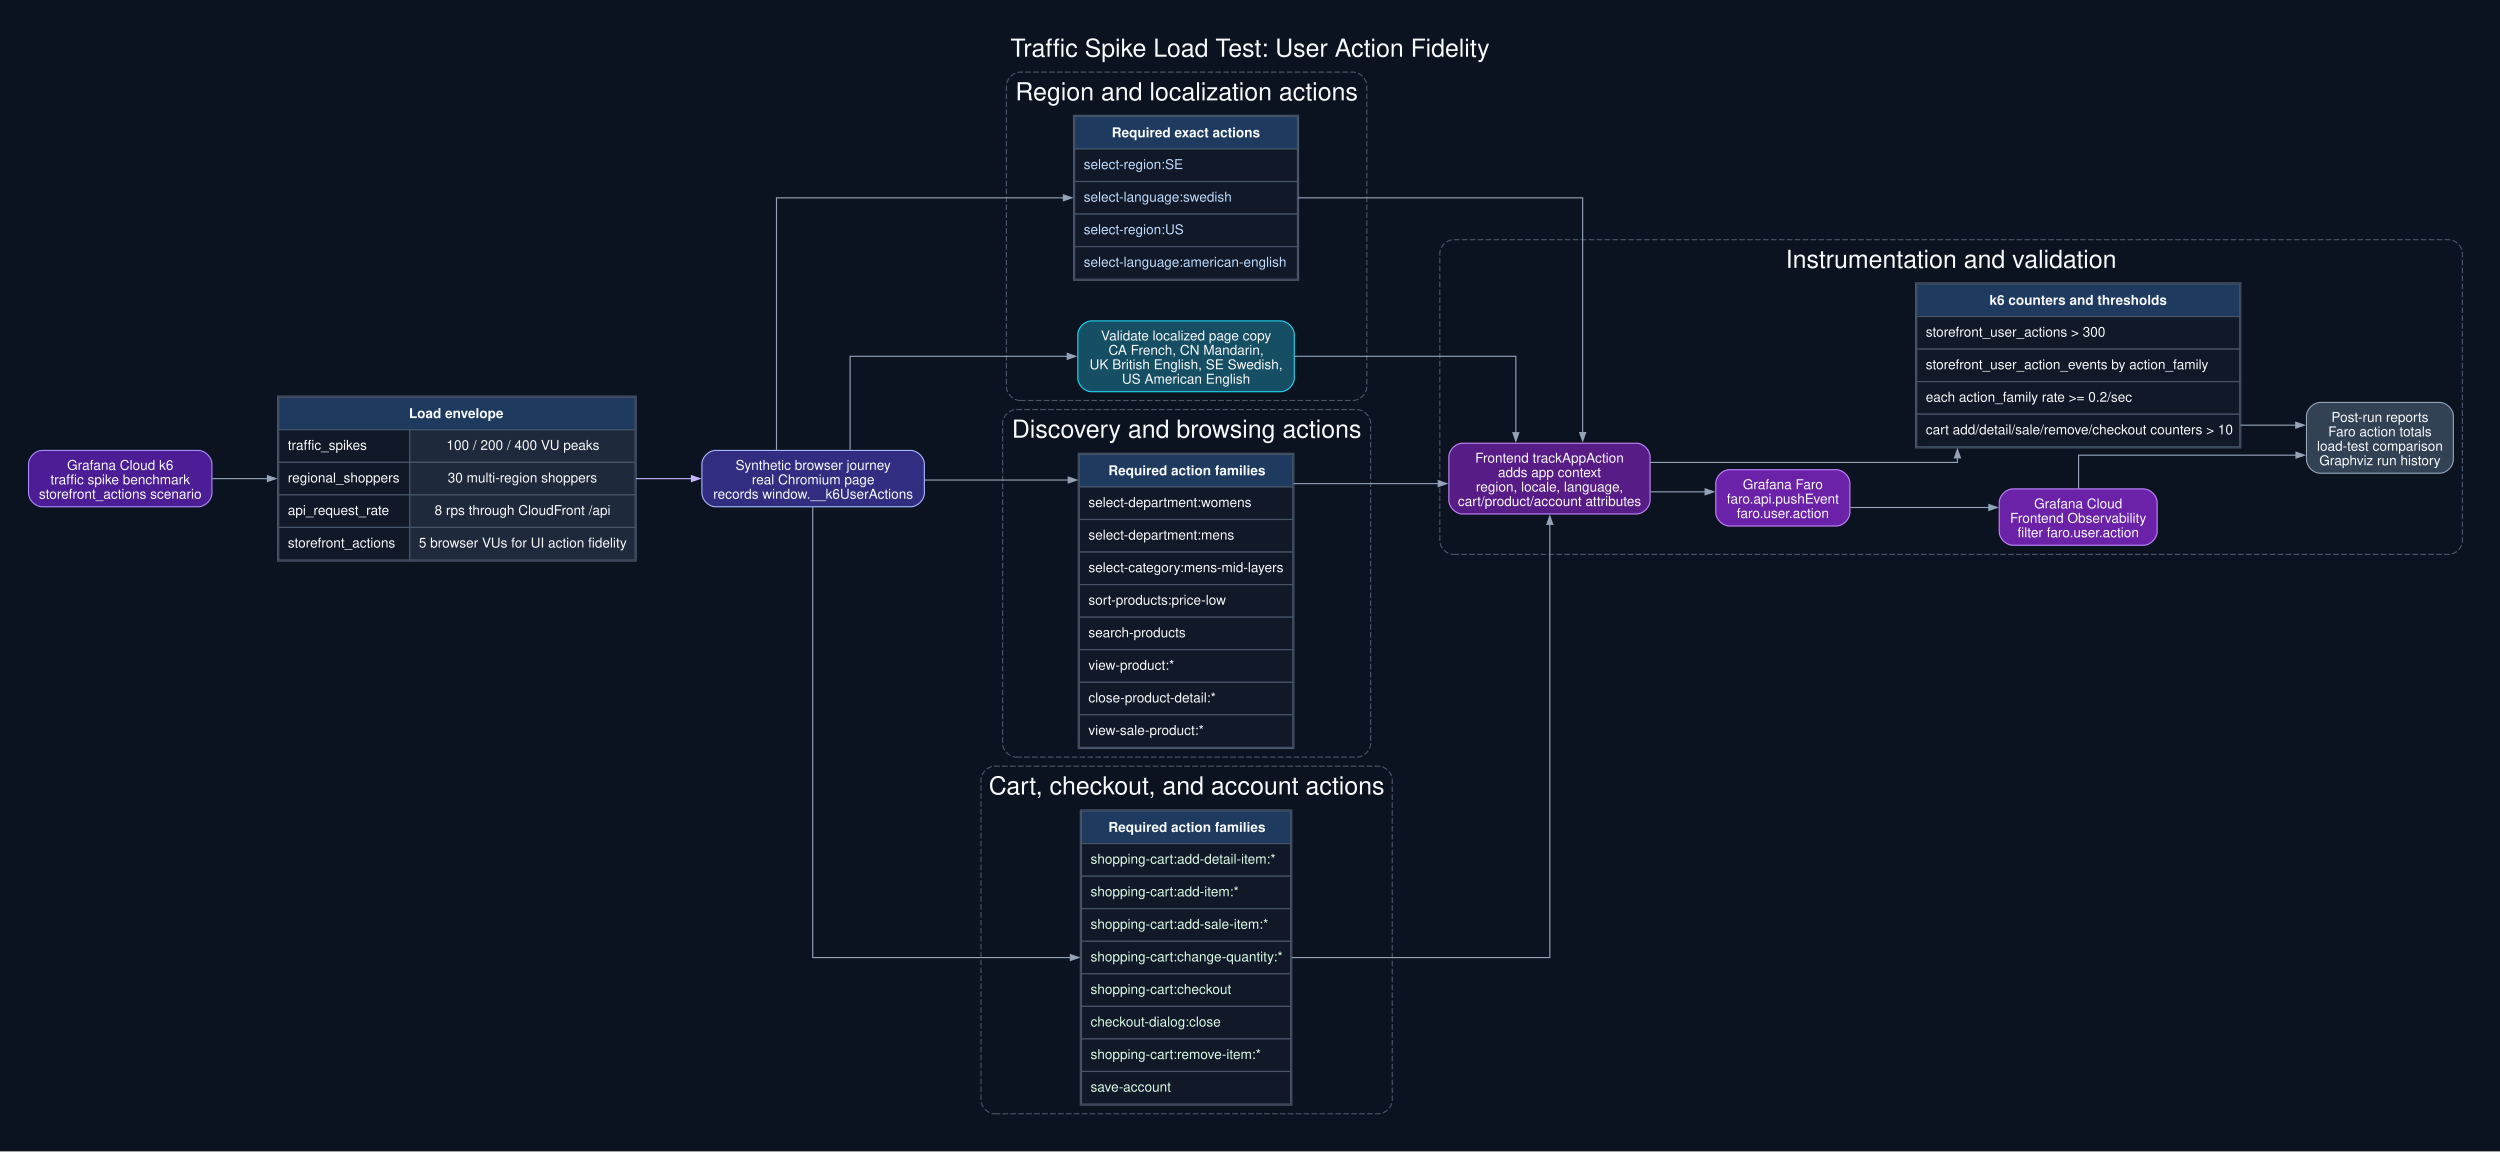
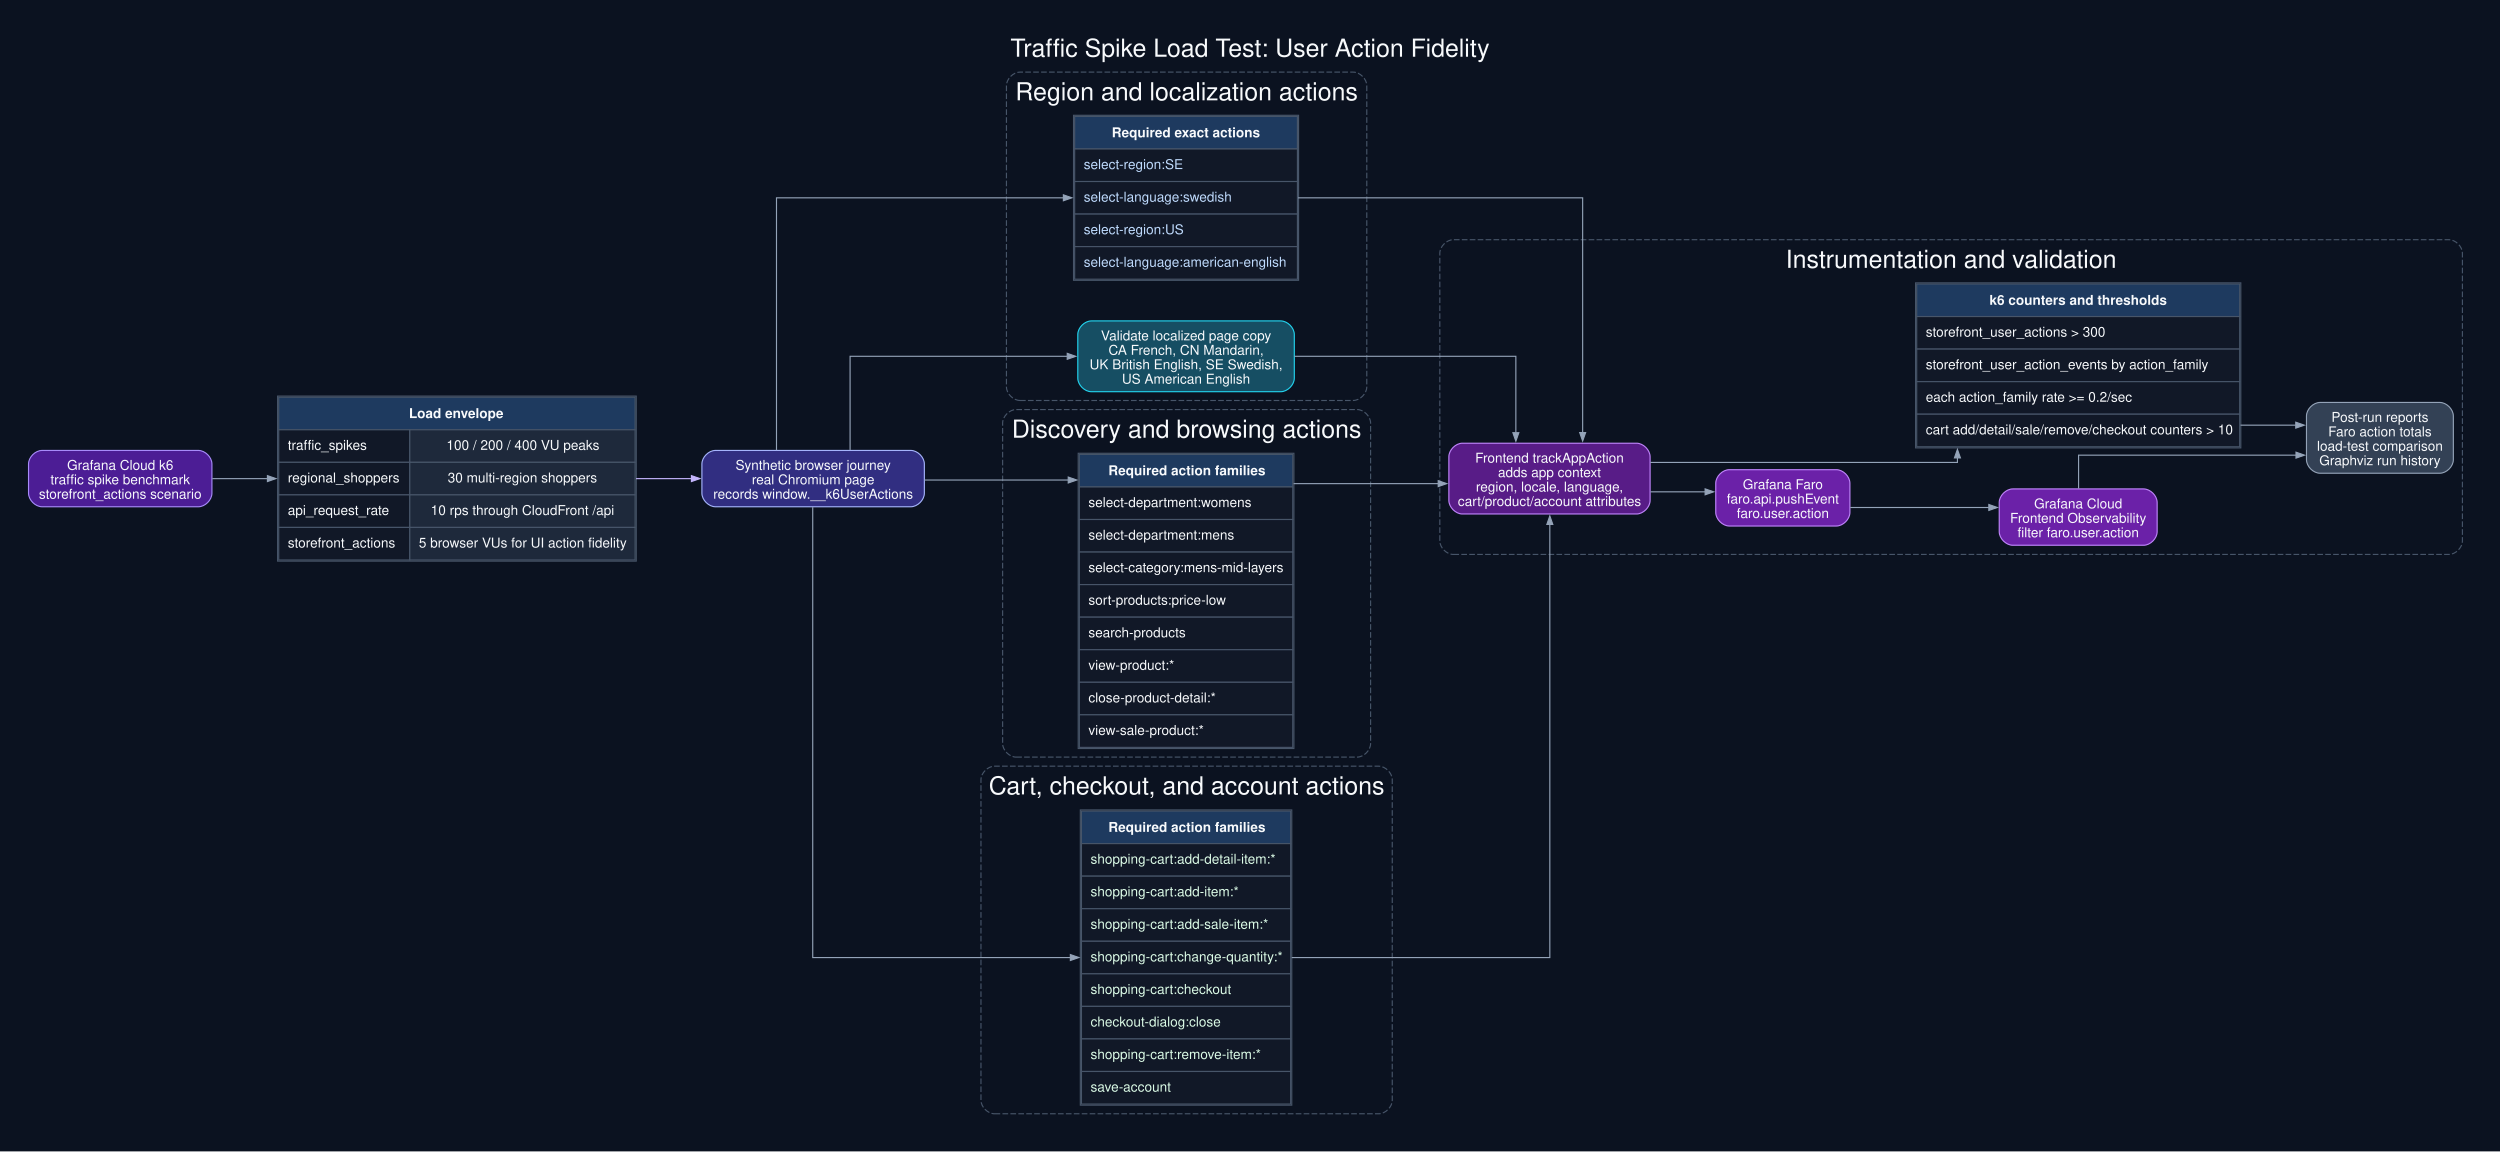
<svg xmlns="http://www.w3.org/2000/svg" width="2208pt" height="1017pt" viewBox="0.00 0.00 2208.00 1017.00">
  <g id="graph0" class="graph" transform="scale(1 1) rotate(0) translate(25.2 991.7)">
    <polygon fill="#0b1220" stroke="none" points="-25.2,25.2 -25.2,-991.7 2182.8,-991.7 2182.8,25.2 -25.2,25.2" />
    <text xml:space="preserve" text-anchor="middle" x="1078.8" y="-941.6" font-family="Helvetica,sans-Serif" font-size="22.00" fill="#f8fafc">Traffic Spike Load Test: User Action Fidelity</text>
    <g id="clust1" class="cluster">
      <path fill="#0b1220" stroke="#475569" stroke-dasharray="5,2" d="M875.69,-638C875.69,-638 1169.94,-638 1169.94,-638 1175.94,-638 1181.94,-644 1181.94,-650 1181.94,-650 1181.94,-916 1181.94,-916 1181.94,-922 1175.94,-928 1169.94,-928 1169.94,-928 875.69,-928 875.69,-928 869.69,-928 863.69,-922 863.69,-916 863.69,-916 863.69,-650 863.69,-650 863.69,-644 869.69,-638 875.69,-638" />
      <text xml:space="preserve" text-anchor="middle" x="1022.82" y="-903.1" font-family="Helvetica,sans-Serif" font-size="22.00" fill="#f8fafc">Region and localization actions</text>
    </g>
    <g id="clust2" class="cluster">
      <path fill="#0b1220" stroke="#475569" stroke-dasharray="5,2" d="M872.32,-323C872.32,-323 1173.32,-323 1173.32,-323 1179.32,-323 1185.32,-329 1185.32,-335 1185.32,-335 1185.32,-618 1185.32,-618 1185.32,-624 1179.32,-630 1173.32,-630 1173.32,-630 872.32,-630 872.32,-630 866.32,-630 860.32,-624 860.32,-618 860.32,-618 860.32,-335 860.32,-335 860.32,-329 866.32,-323 872.32,-323" />
      <text xml:space="preserve" text-anchor="middle" x="1022.82" y="-605.1" font-family="Helvetica,sans-Serif" font-size="22.00" fill="#f8fafc">Discovery and browsing actions</text>
    </g>
    <g id="clust3" class="cluster">
      <path fill="#0b1220" stroke="#475569" stroke-dasharray="5,2" d="M853.19,-8C853.19,-8 1192.44,-8 1192.44,-8 1198.44,-8 1204.44,-14 1204.44,-20 1204.44,-20 1204.44,-303 1204.44,-303 1204.44,-309 1198.44,-315 1192.44,-315 1192.44,-315 853.19,-315 853.19,-315 847.19,-315 841.19,-309 841.19,-303 841.19,-303 841.19,-20 841.19,-20 841.19,-14 847.19,-8 853.19,-8" />
      <text xml:space="preserve" text-anchor="middle" x="1022.82" y="-290.1" font-family="Helvetica,sans-Serif" font-size="22.00" fill="#f8fafc">Cart, checkout, and account actions</text>
    </g>
    <g id="clust4" class="cluster">
      <path fill="#0b1220" stroke="#475569" stroke-dasharray="5,2" d="M1258.44,-502C1258.44,-502 2137.6,-502 2137.6,-502 2143.6,-502 2149.6,-508 2149.6,-514 2149.6,-514 2149.6,-768 2149.6,-768 2149.6,-774 2143.6,-780 2137.6,-780 2137.6,-780 1258.44,-780 1258.44,-780 1252.44,-780 1246.44,-774 1246.44,-768 1246.44,-768 1246.44,-514 1246.44,-514 1246.44,-508 1252.44,-502 1258.44,-502" />
      <text xml:space="preserve" text-anchor="middle" x="1698.02" y="-755.1" font-family="Helvetica,sans-Serif" font-size="22.00" fill="#f8fafc">Instrumentation and validation</text>
    </g>
    <g id="node1" class="node">
      <path fill="#4c1d95" stroke="#a78bfa" d="M149.97,-593.88C149.97,-593.88 12,-593.88 12,-593.88 6,-593.88 0,-587.88 0,-581.88 0,-581.88 0,-556.12 0,-556.12 0,-550.12 6,-544.12 12,-544.12 12,-544.12 149.97,-544.12 149.97,-544.12 155.97,-544.12 161.97,-550.12 161.97,-556.12 161.97,-556.12 161.97,-581.88 161.97,-581.88 161.97,-587.88 155.97,-593.88 149.97,-593.88" />
      <text xml:space="preserve" text-anchor="middle" x="80.99" y="-576.73" font-family="Helvetica,sans-Serif" font-size="12.00" fill="#f8fafc">Grafana Cloud k6</text>
      <text xml:space="preserve" text-anchor="middle" x="80.99" y="-563.98" font-family="Helvetica,sans-Serif" font-size="12.00" fill="#f8fafc">traffic spike benchmark</text>
      <text xml:space="preserve" text-anchor="middle" x="80.99" y="-551.23" font-family="Helvetica,sans-Serif" font-size="12.00" fill="#f8fafc">storefront_actions scenario</text>
    </g>
    <g id="node2" class="node">
      <path fill="#111827" stroke="none" d="M524.72,-641.88C524.72,-641.88 231.97,-641.88 231.97,-641.88 225.97,-641.88 219.97,-635.88 219.97,-629.88 219.97,-629.88 219.97,-508.12 219.97,-508.12 219.97,-502.12 225.97,-496.12 231.97,-496.12 231.97,-496.12 524.72,-496.12 524.72,-496.12 530.72,-496.12 536.72,-502.12 536.72,-508.12 536.72,-508.12 536.72,-629.88 536.72,-629.88 536.72,-635.88 530.72,-641.88 524.72,-641.88" />
      <polygon fill="#1e3a5f" stroke="none" points="220.97,-612.12 220.97,-640.88 535.72,-640.88 535.72,-612.12 220.97,-612.12" />
      <polygon fill="none" stroke="#475569" points="220.97,-612.12 220.97,-640.88 535.72,-640.88 535.72,-612.12 220.97,-612.12" />
      <text xml:space="preserve" text-anchor="start" x="335.97" y="-622.48" font-family="Helvetica,sans-Serif" font-weight="bold" font-size="12.00" fill="#f8fafc">Load envelope</text>
      <polygon fill="#111827" stroke="none" points="220.97,-583.38 220.97,-612.12 336.72,-612.12 336.72,-583.38 220.97,-583.38" />
      <polygon fill="none" stroke="#475569" points="220.97,-583.38 220.97,-612.12 336.72,-612.12 336.72,-583.38 220.97,-583.38" />
      <text xml:space="preserve" text-anchor="start" x="228.97" y="-594.38" font-family="Helvetica,sans-Serif" font-size="12.00" fill="#f8fafc">traffic_spikes</text>
      <polygon fill="#1e293b" stroke="none" points="336.72,-583.38 336.72,-612.12 535.72,-612.12 535.72,-583.38 336.72,-583.38" />
      <polygon fill="none" stroke="#475569" points="336.72,-583.38 336.72,-612.12 535.72,-612.12 535.72,-583.38 336.72,-583.38" />
      <text xml:space="preserve" text-anchor="start" x="369.1" y="-594.38" font-family="Helvetica,sans-Serif" font-size="12.00" fill="#f8fafc">100 / 200 / 400 VU peaks</text>
      <polygon fill="#111827" stroke="none" points="220.97,-554.62 220.97,-583.38 336.72,-583.38 336.72,-554.62 220.97,-554.62" />
      <polygon fill="none" stroke="#475569" points="220.97,-554.62 220.97,-583.38 336.72,-583.38 336.72,-554.62 220.97,-554.62" />
      <text xml:space="preserve" text-anchor="start" x="228.97" y="-565.62" font-family="Helvetica,sans-Serif" font-size="12.00" fill="#f8fafc">regional_shoppers</text>
      <polygon fill="#1e293b" stroke="none" points="336.72,-554.62 336.72,-583.38 535.72,-583.38 535.72,-554.62 336.72,-554.62" />
      <polygon fill="none" stroke="#475569" points="336.72,-554.62 336.72,-583.38 535.72,-583.38 535.72,-554.62 336.72,-554.62" />
      <text xml:space="preserve" text-anchor="start" x="370.22" y="-565.62" font-family="Helvetica,sans-Serif" font-size="12.00" fill="#f8fafc">30 multi-region shoppers</text>
      <polygon fill="#111827" stroke="none" points="220.97,-525.88 220.97,-554.62 336.72,-554.62 336.72,-525.88 220.97,-525.88" />
      <polygon fill="none" stroke="#475569" points="220.97,-525.88 220.97,-554.62 336.72,-554.62 336.72,-525.88 220.97,-525.88" />
      <text xml:space="preserve" text-anchor="start" x="228.97" y="-536.88" font-family="Helvetica,sans-Serif" font-size="12.00" fill="#f8fafc">api_request_rate</text>
      <polygon fill="#1e293b" stroke="none" points="336.72,-525.88 336.72,-554.62 535.72,-554.62 535.72,-525.88 336.72,-525.88" />
      <polygon fill="none" stroke="#475569" points="336.72,-525.88 336.72,-554.62 535.72,-554.62 535.72,-525.88 336.72,-525.88" />
-       <text xml:space="preserve" text-anchor="start" x="358.6" y="-536.88" font-family="Helvetica,sans-Serif" font-size="12.00" fill="#f8fafc">8 rps through CloudFront /api</text>
+       <text xml:space="preserve" text-anchor="start" x="355.22" y="-536.88" font-family="Helvetica,sans-Serif" font-size="12.00" fill="#f8fafc">10 rps through CloudFront /api</text>
      <polygon fill="#111827" stroke="none" points="220.97,-497.12 220.97,-525.88 336.72,-525.88 336.72,-497.12 220.97,-497.12" />
      <polygon fill="none" stroke="#475569" points="220.97,-497.12 220.97,-525.88 336.72,-525.88 336.72,-497.12 220.97,-497.12" />
      <text xml:space="preserve" text-anchor="start" x="228.97" y="-508.12" font-family="Helvetica,sans-Serif" font-size="12.00" fill="#f8fafc">storefront_actions</text>
      <polygon fill="#1e293b" stroke="none" points="336.72,-497.12 336.72,-525.88 535.72,-525.88 535.72,-497.12 336.72,-497.12" />
      <polygon fill="none" stroke="#475569" points="336.72,-497.12 336.72,-525.88 535.72,-525.88 535.72,-497.12 336.72,-497.12" />
      <text xml:space="preserve" text-anchor="start" x="344.72" y="-508.12" font-family="Helvetica,sans-Serif" font-size="12.00" fill="#f8fafc">5 browser VUs for UI action fidelity</text>
      <polygon fill="none" stroke="#475569" points="219.97,-496.12 219.97,-641.88 536.72,-641.88 536.72,-496.12 219.97,-496.12" />
    </g>
    <g id="edge1" class="edge">
      <path fill="none" stroke="#94a3b8" d="M162.24,-569C162.24,-569 210.99,-569 210.99,-569" />
      <polygon fill="#94a3b8" stroke="#94a3b8" points="210.99,-571.63 218.49,-569 210.99,-566.38 210.99,-571.63" />
    </g>
    <g id="node3" class="node">
      <path fill="#312e81" stroke="#a5b4fc" d="M779.19,-593.88C779.19,-593.88 606.72,-593.88 606.72,-593.88 600.72,-593.88 594.72,-587.88 594.72,-581.88 594.72,-581.88 594.72,-556.12 594.72,-556.12 594.72,-550.12 600.72,-544.12 606.72,-544.12 606.72,-544.12 779.19,-544.12 779.19,-544.12 785.19,-544.12 791.19,-550.12 791.19,-556.12 791.19,-556.12 791.19,-581.88 791.19,-581.88 791.19,-587.88 785.19,-593.88 779.19,-593.88" />
      <text xml:space="preserve" text-anchor="middle" x="692.96" y="-576.73" font-family="Helvetica,sans-Serif" font-size="12.00" fill="#f8fafc">Synthetic browser journey</text>
      <text xml:space="preserve" text-anchor="middle" x="692.96" y="-563.98" font-family="Helvetica,sans-Serif" font-size="12.00" fill="#f8fafc">real Chromium page</text>
      <text xml:space="preserve" text-anchor="middle" x="692.96" y="-551.23" font-family="Helvetica,sans-Serif" font-size="12.00" fill="#f8fafc">records window.__k6UserActions</text>
    </g>
    <g id="edge2" class="edge">
      <path fill="none" stroke="#c4b5fd" d="M536.57,-569C536.57,-569 585.47,-569 585.47,-569" />
      <polygon fill="#c4b5fd" stroke="#c4b5fd" points="585.47,-571.63 592.97,-569 585.47,-566.38 585.47,-571.63" />
    </g>
    <g id="node4" class="node">
      <path fill="#164e63" stroke="#22d3ee" d="M1105.93,-708.26C1105.93,-708.26 938.71,-708.26 938.71,-708.26 932.71,-708.26 926.71,-702.26 926.71,-696.26 926.71,-696.26 926.71,-657.74 926.71,-657.74 926.71,-651.74 932.71,-645.74 938.71,-645.74 938.71,-645.74 1105.93,-645.74 1105.93,-645.74 1111.93,-645.74 1117.93,-651.74 1117.93,-657.74 1117.93,-657.74 1117.93,-696.26 1117.93,-696.26 1117.93,-702.26 1111.93,-708.26 1105.93,-708.26" />
      <text xml:space="preserve" text-anchor="middle" x="1022.32" y="-691.1" font-family="Helvetica,sans-Serif" font-size="12.00" fill="#f8fafc">Validate localized page copy</text>
      <text xml:space="preserve" text-anchor="middle" x="1022.32" y="-678.35" font-family="Helvetica,sans-Serif" font-size="12.00" fill="#f8fafc">CA French, CN Mandarin,</text>
      <text xml:space="preserve" text-anchor="middle" x="1022.32" y="-665.6" font-family="Helvetica,sans-Serif" font-size="12.00" fill="#f8fafc">UK British English, SE Swedish,</text>
      <text xml:space="preserve" text-anchor="middle" x="1022.32" y="-652.85" font-family="Helvetica,sans-Serif" font-size="12.00" fill="#f8fafc">US American English</text>
    </g>
    <g id="edge3" class="edge">
      <path fill="none" stroke="#94a3b8" d="M725.6,-594.32C725.6,-626.24 725.6,-677 725.6,-677 725.6,-677 917.38,-677 917.38,-677" />
      <polygon fill="#94a3b8" stroke="#94a3b8" points="917.38,-679.63 924.88,-677 917.38,-674.38 917.38,-679.63" />
    </g>
    <g id="node5" class="node">
      <path fill="#111827" stroke="none" d="M1109.69,-889.88C1109.69,-889.88 934.94,-889.88 934.94,-889.88 928.94,-889.88 922.94,-883.88 922.94,-877.88 922.94,-877.88 922.94,-756.12 922.94,-756.12 922.94,-750.12 928.94,-744.12 934.94,-744.12 934.94,-744.12 1109.69,-744.12 1109.69,-744.12 1115.69,-744.12 1121.69,-750.12 1121.69,-756.12 1121.69,-756.12 1121.69,-877.88 1121.69,-877.88 1121.69,-883.88 1115.69,-889.88 1109.69,-889.88" />
      <polygon fill="#1e3a5f" stroke="none" points="923.94,-860.12 923.94,-888.88 1120.69,-888.88 1120.69,-860.12 923.94,-860.12" />
      <polygon fill="none" stroke="#475569" points="923.94,-860.12 923.94,-888.88 1120.69,-888.88 1120.69,-860.12 923.94,-860.12" />
      <text xml:space="preserve" text-anchor="start" x="956.69" y="-870.48" font-family="Helvetica,sans-Serif" font-weight="bold" font-size="12.00" fill="#f8fafc">Required exact actions</text>
      <polygon fill="#111827" stroke="none" points="923.94,-831.38 923.94,-860.12 1120.69,-860.12 1120.69,-831.38 923.94,-831.38" />
      <polygon fill="none" stroke="#475569" points="923.94,-831.38 923.94,-860.12 1120.69,-860.12 1120.69,-831.38 923.94,-831.38" />
      <text xml:space="preserve" text-anchor="start" x="931.94" y="-842.38" font-family="Helvetica,sans-Serif" font-size="12.00" fill="#bfdbfe">select-region:SE</text>
      <polygon fill="#111827" stroke="none" points="923.94,-802.62 923.94,-831.38 1120.69,-831.38 1120.69,-802.62 923.94,-802.62" />
      <polygon fill="none" stroke="#475569" points="923.94,-802.62 923.94,-831.38 1120.69,-831.38 1120.69,-802.62 923.94,-802.62" />
      <text xml:space="preserve" text-anchor="start" x="931.94" y="-813.62" font-family="Helvetica,sans-Serif" font-size="12.00" fill="#bfdbfe">select-language:swedish</text>
      <polygon fill="#111827" stroke="none" points="923.94,-773.88 923.94,-802.62 1120.69,-802.62 1120.69,-773.88 923.94,-773.88" />
      <polygon fill="none" stroke="#475569" points="923.94,-773.88 923.94,-802.62 1120.69,-802.62 1120.69,-773.88 923.94,-773.88" />
      <text xml:space="preserve" text-anchor="start" x="931.94" y="-784.88" font-family="Helvetica,sans-Serif" font-size="12.00" fill="#bfdbfe">select-region:US</text>
      <polygon fill="#111827" stroke="none" points="923.94,-745.12 923.94,-773.88 1120.69,-773.88 1120.69,-745.12 923.94,-745.12" />
      <polygon fill="none" stroke="#475569" points="923.94,-745.12 923.94,-773.88 1120.69,-773.88 1120.69,-745.12 923.94,-745.12" />
      <text xml:space="preserve" text-anchor="start" x="931.94" y="-756.12" font-family="Helvetica,sans-Serif" font-size="12.00" fill="#bfdbfe">select-language:american-english</text>
      <polygon fill="none" stroke="#475569" points="922.94,-744.12 922.94,-889.88 1121.69,-889.88 1121.69,-744.12 922.94,-744.12" />
    </g>
    <g id="edge4" class="edge">
      <path fill="none" stroke="#94a3b8" d="M660.6,-594.14C660.6,-657.19 660.6,-817 660.6,-817 660.6,-817 913.98,-817 913.98,-817" />
      <polygon fill="#94a3b8" stroke="#94a3b8" points="913.98,-819.63 921.48,-817 913.98,-814.38 913.98,-819.63" />
    </g>
    <g id="node6" class="node">
      <path fill="#111827" stroke="none" d="M1105.57,-591.38C1105.57,-591.38 939.07,-591.38 939.07,-591.38 933.07,-591.38 927.07,-585.38 927.07,-579.38 927.07,-579.38 927.07,-342.62 927.07,-342.62 927.07,-336.62 933.07,-330.62 939.07,-330.62 939.07,-330.62 1105.57,-330.62 1105.57,-330.62 1111.57,-330.62 1117.57,-336.62 1117.57,-342.62 1117.57,-342.62 1117.57,-579.38 1117.57,-579.38 1117.57,-585.38 1111.57,-591.38 1105.57,-591.38" />
      <polygon fill="#1e3a5f" stroke="none" points="928.07,-561.62 928.07,-590.38 1116.57,-590.38 1116.57,-561.62 928.07,-561.62" />
      <polygon fill="none" stroke="#475569" points="928.07,-561.62 928.07,-590.38 1116.57,-590.38 1116.57,-561.62 928.07,-561.62" />
      <text xml:space="preserve" text-anchor="start" x="953.69" y="-571.98" font-family="Helvetica,sans-Serif" font-weight="bold" font-size="12.00" fill="#f8fafc">Required action families</text>
      <polygon fill="#111827" stroke="none" points="928.07,-532.88 928.07,-561.62 1116.57,-561.62 1116.57,-532.88 928.07,-532.88" />
      <polygon fill="none" stroke="#475569" points="928.07,-532.88 928.07,-561.62 1116.57,-561.62 1116.57,-532.88 928.07,-532.88" />
      <text xml:space="preserve" text-anchor="start" x="936.07" y="-543.88" font-family="Helvetica,sans-Serif" font-size="12.00" fill="#f8fafc">select-department:womens</text>
      <polygon fill="#111827" stroke="none" points="928.07,-504.12 928.07,-532.88 1116.57,-532.88 1116.57,-504.12 928.07,-504.12" />
      <polygon fill="none" stroke="#475569" points="928.07,-504.12 928.07,-532.88 1116.57,-532.88 1116.57,-504.12 928.07,-504.12" />
      <text xml:space="preserve" text-anchor="start" x="936.07" y="-515.12" font-family="Helvetica,sans-Serif" font-size="12.00" fill="#f8fafc">select-department:mens</text>
      <polygon fill="#111827" stroke="none" points="928.07,-475.38 928.07,-504.12 1116.57,-504.12 1116.57,-475.38 928.07,-475.38" />
      <polygon fill="none" stroke="#475569" points="928.07,-475.38 928.07,-504.12 1116.57,-504.12 1116.57,-475.38 928.07,-475.38" />
      <text xml:space="preserve" text-anchor="start" x="936.07" y="-486.38" font-family="Helvetica,sans-Serif" font-size="12.00" fill="#f8fafc">select-category:mens-mid-layers</text>
      <polygon fill="#111827" stroke="none" points="928.07,-446.62 928.07,-475.38 1116.57,-475.38 1116.57,-446.62 928.07,-446.62" />
      <polygon fill="none" stroke="#475569" points="928.07,-446.62 928.07,-475.38 1116.57,-475.38 1116.57,-446.62 928.07,-446.62" />
      <text xml:space="preserve" text-anchor="start" x="936.07" y="-457.62" font-family="Helvetica,sans-Serif" font-size="12.00" fill="#f8fafc">sort-products:price-low</text>
      <polygon fill="#111827" stroke="none" points="928.07,-417.88 928.07,-446.62 1116.57,-446.62 1116.57,-417.88 928.07,-417.88" />
      <polygon fill="none" stroke="#475569" points="928.07,-417.88 928.07,-446.62 1116.57,-446.62 1116.57,-417.88 928.07,-417.88" />
      <text xml:space="preserve" text-anchor="start" x="936.07" y="-428.88" font-family="Helvetica,sans-Serif" font-size="12.00" fill="#f8fafc">search-products</text>
      <polygon fill="#111827" stroke="none" points="928.07,-389.12 928.07,-417.88 1116.57,-417.88 1116.57,-389.12 928.07,-389.12" />
      <polygon fill="none" stroke="#475569" points="928.07,-389.12 928.07,-417.88 1116.57,-417.88 1116.57,-389.12 928.07,-389.12" />
      <text xml:space="preserve" text-anchor="start" x="936.07" y="-400.12" font-family="Helvetica,sans-Serif" font-size="12.00" fill="#f8fafc">view-product:*</text>
      <polygon fill="#111827" stroke="none" points="928.07,-360.38 928.07,-389.12 1116.57,-389.12 1116.57,-360.38 928.07,-360.38" />
      <polygon fill="none" stroke="#475569" points="928.07,-360.38 928.07,-389.12 1116.57,-389.12 1116.57,-360.38 928.07,-360.38" />
      <text xml:space="preserve" text-anchor="start" x="936.07" y="-371.38" font-family="Helvetica,sans-Serif" font-size="12.00" fill="#f8fafc">close-product-detail:*</text>
      <polygon fill="#111827" stroke="none" points="928.07,-331.62 928.07,-360.38 1116.57,-360.38 1116.57,-331.62 928.07,-331.62" />
      <polygon fill="none" stroke="#475569" points="928.07,-331.62 928.07,-360.38 1116.57,-360.38 1116.57,-331.62 928.07,-331.62" />
      <text xml:space="preserve" text-anchor="start" x="936.07" y="-342.62" font-family="Helvetica,sans-Serif" font-size="12.00" fill="#f8fafc">view-sale-product:*</text>
      <polygon fill="none" stroke="#475569" points="927.07,-330.62 927.07,-591.38 1117.57,-591.38 1117.57,-330.62 927.07,-330.62" />
    </g>
    <g id="edge5" class="edge">
      <path fill="none" stroke="#94a3b8" d="M791.33,-567.75C791.33,-567.75 918.26,-567.75 918.26,-567.75" />
      <polygon fill="#94a3b8" stroke="#94a3b8" points="918.26,-570.37 925.76,-567.75 918.26,-565.12 918.26,-570.37" />
    </g>
    <g id="node7" class="node">
      <path fill="#111827" stroke="none" d="M1103.69,-276.38C1103.69,-276.38 940.94,-276.38 940.94,-276.38 934.94,-276.38 928.94,-270.38 928.94,-264.38 928.94,-264.38 928.94,-27.63 928.94,-27.63 928.94,-21.63 934.94,-15.62 940.94,-15.62 940.94,-15.62 1103.69,-15.62 1103.69,-15.62 1109.69,-15.62 1115.69,-21.62 1115.69,-27.62 1115.69,-27.62 1115.69,-264.38 1115.69,-264.38 1115.69,-270.38 1109.69,-276.38 1103.69,-276.38" />
      <polygon fill="#1e3a5f" stroke="none" points="929.94,-246.62 929.94,-275.38 1114.69,-275.38 1114.69,-246.62 929.94,-246.62" />
      <polygon fill="none" stroke="#475569" points="929.94,-246.62 929.94,-275.38 1114.69,-275.38 1114.69,-246.62 929.94,-246.62" />
      <text xml:space="preserve" text-anchor="start" x="953.69" y="-256.98" font-family="Helvetica,sans-Serif" font-weight="bold" font-size="12.00" fill="#f8fafc">Required action families</text>
      <polygon fill="#111827" stroke="none" points="929.94,-217.88 929.94,-246.62 1114.69,-246.62 1114.69,-217.88 929.94,-217.88" />
      <polygon fill="none" stroke="#475569" points="929.94,-217.88 929.94,-246.62 1114.69,-246.62 1114.69,-217.88 929.94,-217.88" />
      <text xml:space="preserve" text-anchor="start" x="937.94" y="-228.88" font-family="Helvetica,sans-Serif" font-size="12.00" fill="#dcfce7">shopping-cart:add-detail-item:*</text>
      <polygon fill="#111827" stroke="none" points="929.94,-189.12 929.94,-217.88 1114.69,-217.88 1114.69,-189.12 929.94,-189.12" />
      <polygon fill="none" stroke="#475569" points="929.94,-189.12 929.94,-217.88 1114.69,-217.88 1114.69,-189.12 929.94,-189.12" />
      <text xml:space="preserve" text-anchor="start" x="937.94" y="-200.12" font-family="Helvetica,sans-Serif" font-size="12.00" fill="#dcfce7">shopping-cart:add-item:*</text>
      <polygon fill="#111827" stroke="none" points="929.94,-160.38 929.94,-189.12 1114.69,-189.12 1114.69,-160.38 929.94,-160.38" />
      <polygon fill="none" stroke="#475569" points="929.94,-160.38 929.94,-189.12 1114.69,-189.12 1114.69,-160.38 929.94,-160.38" />
      <text xml:space="preserve" text-anchor="start" x="937.94" y="-171.38" font-family="Helvetica,sans-Serif" font-size="12.00" fill="#dcfce7">shopping-cart:add-sale-item:*</text>
      <polygon fill="#111827" stroke="none" points="929.94,-131.62 929.94,-160.38 1114.69,-160.38 1114.69,-131.62 929.94,-131.62" />
      <polygon fill="none" stroke="#475569" points="929.94,-131.62 929.94,-160.38 1114.69,-160.38 1114.69,-131.62 929.94,-131.62" />
      <text xml:space="preserve" text-anchor="start" x="937.94" y="-142.62" font-family="Helvetica,sans-Serif" font-size="12.00" fill="#dcfce7">shopping-cart:change-quantity:*</text>
      <polygon fill="#111827" stroke="none" points="929.94,-102.88 929.94,-131.62 1114.69,-131.62 1114.69,-102.88 929.94,-102.88" />
      <polygon fill="none" stroke="#475569" points="929.94,-102.88 929.94,-131.62 1114.69,-131.62 1114.69,-102.88 929.94,-102.88" />
      <text xml:space="preserve" text-anchor="start" x="937.94" y="-113.88" font-family="Helvetica,sans-Serif" font-size="12.00" fill="#dcfce7">shopping-cart:checkout</text>
      <polygon fill="#111827" stroke="none" points="929.94,-74.12 929.94,-102.88 1114.69,-102.88 1114.69,-74.12 929.94,-74.12" />
      <polygon fill="none" stroke="#475569" points="929.94,-74.12 929.94,-102.88 1114.69,-102.88 1114.69,-74.12 929.94,-74.12" />
      <text xml:space="preserve" text-anchor="start" x="937.94" y="-85.12" font-family="Helvetica,sans-Serif" font-size="12.00" fill="#dcfce7">checkout-dialog:close</text>
      <polygon fill="#111827" stroke="none" points="929.94,-45.38 929.94,-74.12 1114.69,-74.12 1114.69,-45.38 929.94,-45.38" />
      <polygon fill="none" stroke="#475569" points="929.94,-45.38 929.94,-74.12 1114.69,-74.12 1114.69,-45.38 929.94,-45.38" />
      <text xml:space="preserve" text-anchor="start" x="937.94" y="-56.38" font-family="Helvetica,sans-Serif" font-size="12.00" fill="#dcfce7">shopping-cart:remove-item:*</text>
      <polygon fill="#111827" stroke="none" points="929.94,-16.62 929.94,-45.38 1114.69,-45.38 1114.69,-16.62 929.94,-16.62" />
      <polygon fill="none" stroke="#475569" points="929.94,-16.62 929.94,-45.38 1114.69,-45.38 1114.69,-16.62 929.94,-16.62" />
      <text xml:space="preserve" text-anchor="start" x="937.94" y="-27.62" font-family="Helvetica,sans-Serif" font-size="12.00" fill="#dcfce7">save-account</text>
      <polygon fill="none" stroke="#475569" points="928.94,-15.62 928.94,-276.38 1115.69,-276.38 1115.69,-15.62 928.94,-15.62" />
    </g>
    <g id="edge6" class="edge">
      <path fill="none" stroke="#94a3b8" d="M692.6,-543.81C692.6,-452.74 692.6,-146 692.6,-146 692.6,-146 920.14,-146 920.14,-146" />
      <polygon fill="#94a3b8" stroke="#94a3b8" points="920.14,-148.63 927.64,-146 920.14,-143.38 920.14,-148.63" />
    </g>
    <g id="node8" class="node">
      <path fill="#581c87" stroke="#c084fc" d="M1420.16,-600.26C1420.16,-600.26 1266.44,-600.26 1266.44,-600.26 1260.44,-600.26 1254.44,-594.26 1254.44,-588.26 1254.44,-588.26 1254.44,-549.74 1254.44,-549.74 1254.44,-543.74 1260.44,-537.74 1266.44,-537.74 1266.44,-537.74 1420.16,-537.74 1420.16,-537.74 1426.16,-537.74 1432.16,-543.74 1432.16,-549.74 1432.16,-549.74 1432.16,-588.26 1432.16,-588.26 1432.16,-594.26 1426.16,-600.26 1420.16,-600.26" />
      <text xml:space="preserve" text-anchor="middle" x="1343.3" y="-583.1" font-family="Helvetica,sans-Serif" font-size="12.00" fill="#f8fafc">Frontend trackAppAction</text>
      <text xml:space="preserve" text-anchor="middle" x="1343.3" y="-570.35" font-family="Helvetica,sans-Serif" font-size="12.00" fill="#f8fafc">adds app context</text>
      <text xml:space="preserve" text-anchor="middle" x="1343.3" y="-557.6" font-family="Helvetica,sans-Serif" font-size="12.00" fill="#f8fafc">region, locale, language,</text>
      <text xml:space="preserve" text-anchor="middle" x="1343.3" y="-544.85" font-family="Helvetica,sans-Serif" font-size="12.00" fill="#f8fafc">cart/product/account attributes</text>
    </g>
    <g id="edge10" class="edge">
      <path fill="none" stroke="#94a3b8" d="M1118.1,-677C1202.99,-677 1313.6,-677 1313.6,-677 1313.6,-677 1313.6,-609.54 1313.6,-609.54" />
      <polygon fill="#94a3b8" stroke="#94a3b8" points="1316.23,-609.54 1313.6,-602.04 1310.98,-609.54 1316.23,-609.54" />
    </g>
    <g id="edge7" class="edge">
      <path fill="none" stroke="#94a3b8" d="M1121.29,-817C1224.87,-817 1372.6,-817 1372.6,-817 1372.6,-817 1372.6,-609.67 1372.6,-609.67" />
      <polygon fill="#94a3b8" stroke="#94a3b8" points="1375.23,-609.67 1372.6,-602.17 1369.98,-609.67 1375.23,-609.67" />
    </g>
    <g id="edge8" class="edge">
      <path fill="none" stroke="#94a3b8" d="M1117.32,-564.56C1117.32,-564.56 1245.03,-564.56 1245.03,-564.56" />
      <polygon fill="#94a3b8" stroke="#94a3b8" points="1245.03,-567.18 1252.53,-564.56 1245.03,-561.93 1245.03,-567.18" />
    </g>
    <g id="edge9" class="edge">
      <path fill="none" stroke="#94a3b8" d="M1115.68,-146C1210.54,-146 1343.6,-146 1343.6,-146 1343.6,-146 1343.6,-528.54 1343.6,-528.54" />
      <polygon fill="#94a3b8" stroke="#94a3b8" points="1340.98,-528.54 1343.6,-536.04 1346.23,-528.54 1340.98,-528.54" />
    </g>
    <g id="node9" class="node">
      <path fill="#6b21a8" stroke="#c084fc" d="M1596.63,-576.88C1596.63,-576.88 1502.16,-576.88 1502.16,-576.88 1496.16,-576.88 1490.16,-570.88 1490.16,-564.88 1490.16,-564.88 1490.16,-539.12 1490.16,-539.12 1490.16,-533.12 1496.16,-527.12 1502.16,-527.12 1502.16,-527.12 1596.63,-527.12 1596.63,-527.12 1602.63,-527.12 1608.63,-533.12 1608.63,-539.12 1608.63,-539.12 1608.63,-564.88 1608.63,-564.88 1608.63,-570.88 1602.63,-576.88 1596.63,-576.88" />
      <text xml:space="preserve" text-anchor="middle" x="1549.4" y="-559.73" font-family="Helvetica,sans-Serif" font-size="12.00" fill="#f8fafc">Grafana Faro</text>
      <text xml:space="preserve" text-anchor="middle" x="1549.4" y="-546.98" font-family="Helvetica,sans-Serif" font-size="12.00" fill="#f8fafc">faro.api.pushEvent</text>
      <text xml:space="preserve" text-anchor="middle" x="1549.4" y="-534.23" font-family="Helvetica,sans-Serif" font-size="12.00" fill="#f8fafc">faro.user.action</text>
    </g>
    <g id="edge11" class="edge">
      <path fill="none" stroke="#94a3b8" d="M1432.5,-557.31C1432.5,-557.31 1480.77,-557.31 1480.77,-557.31" />
      <polygon fill="#94a3b8" stroke="#94a3b8" points="1480.77,-559.94 1488.27,-557.31 1480.77,-554.69 1480.77,-559.94" />
    </g>
    <g id="node10" class="node">
      <path fill="#111827" stroke="none" d="M1941.88,-741.88C1941.88,-741.88 1678.63,-741.88 1678.63,-741.88 1672.63,-741.88 1666.63,-735.88 1666.63,-729.88 1666.63,-729.88 1666.63,-608.12 1666.63,-608.12 1666.63,-602.12 1672.63,-596.12 1678.63,-596.12 1678.63,-596.12 1941.88,-596.12 1941.88,-596.12 1947.88,-596.12 1953.88,-602.12 1953.88,-608.12 1953.88,-608.12 1953.88,-729.88 1953.88,-729.88 1953.88,-735.88 1947.88,-741.88 1941.88,-741.88" />
      <polygon fill="#1e3a5f" stroke="none" points="1667.63,-712.12 1667.63,-740.88 1952.88,-740.88 1952.88,-712.12 1667.63,-712.12" />
      <polygon fill="none" stroke="#475569" points="1667.63,-712.12 1667.63,-740.88 1952.88,-740.88 1952.88,-712.12 1667.63,-712.12" />
      <text xml:space="preserve" text-anchor="start" x="1731.88" y="-722.48" font-family="Helvetica,sans-Serif" font-weight="bold" font-size="12.00" fill="#f8fafc">k6 counters and thresholds</text>
      <polygon fill="#111827" stroke="none" points="1667.63,-683.38 1667.63,-712.12 1952.88,-712.12 1952.88,-683.38 1667.63,-683.38" />
      <polygon fill="none" stroke="#475569" points="1667.63,-683.38 1667.63,-712.12 1952.88,-712.12 1952.88,-683.38 1667.63,-683.38" />
      <text xml:space="preserve" text-anchor="start" x="1675.63" y="-694.38" font-family="Helvetica,sans-Serif" font-size="12.00" fill="#f8fafc">storefront_user_actions &gt; 300</text>
      <polygon fill="#111827" stroke="none" points="1667.63,-654.62 1667.63,-683.38 1952.88,-683.38 1952.88,-654.62 1667.63,-654.62" />
      <polygon fill="none" stroke="#475569" points="1667.63,-654.62 1667.63,-683.38 1952.88,-683.38 1952.88,-654.62 1667.63,-654.62" />
      <text xml:space="preserve" text-anchor="start" x="1675.63" y="-665.62" font-family="Helvetica,sans-Serif" font-size="12.00" fill="#f8fafc">storefront_user_action_events by action_family</text>
      <polygon fill="#111827" stroke="none" points="1667.63,-625.88 1667.63,-654.62 1952.88,-654.62 1952.88,-625.88 1667.63,-625.88" />
      <polygon fill="none" stroke="#475569" points="1667.63,-625.88 1667.63,-654.62 1952.88,-654.62 1952.88,-625.88 1667.63,-625.88" />
      <text xml:space="preserve" text-anchor="start" x="1675.63" y="-636.88" font-family="Helvetica,sans-Serif" font-size="12.00" fill="#f8fafc">each action_family rate &gt;= 0.2/sec</text>
      <polygon fill="#111827" stroke="none" points="1667.63,-597.12 1667.63,-625.88 1952.88,-625.88 1952.88,-597.12 1667.63,-597.12" />
      <polygon fill="none" stroke="#475569" points="1667.63,-597.12 1667.63,-625.88 1952.88,-625.88 1952.88,-597.12 1667.63,-597.12" />
      <text xml:space="preserve" text-anchor="start" x="1675.63" y="-608.12" font-family="Helvetica,sans-Serif" font-size="12.00" fill="#f8fafc">cart add/detail/sale/remove/checkout counters &gt; 10</text>
      <polygon fill="none" stroke="#475569" points="1666.63,-596.12 1666.63,-741.88 1953.88,-741.88 1953.88,-596.12 1666.63,-596.12" />
    </g>
    <g id="edge12" class="edge">
      <path fill="none" stroke="#94a3b8" d="M1432.36,-583.3C1539.06,-583.3 1703.6,-583.3 1703.6,-583.3 1703.6,-583.3 1703.6,-587.3 1703.6,-587.3" />
      <polygon fill="#94a3b8" stroke="#94a3b8" points="1700.98,-587.3 1703.6,-594.8 1706.23,-587.3 1700.98,-587.3" />
    </g>
    <g id="node11" class="node">
      <path fill="#6b21a8" stroke="#c084fc" d="M1867.99,-559.88C1867.99,-559.88 1752.52,-559.88 1752.52,-559.88 1746.52,-559.88 1740.52,-553.88 1740.52,-547.88 1740.52,-547.88 1740.52,-522.12 1740.52,-522.12 1740.52,-516.12 1746.52,-510.12 1752.52,-510.12 1752.52,-510.12 1867.99,-510.12 1867.99,-510.12 1873.99,-510.12 1879.99,-516.12 1879.99,-522.12 1879.99,-522.12 1879.99,-547.88 1879.99,-547.88 1879.99,-553.88 1873.99,-559.88 1867.99,-559.88" />
      <text xml:space="preserve" text-anchor="middle" x="1810.26" y="-542.73" font-family="Helvetica,sans-Serif" font-size="12.00" fill="#f8fafc">Grafana Cloud</text>
      <text xml:space="preserve" text-anchor="middle" x="1810.26" y="-529.98" font-family="Helvetica,sans-Serif" font-size="12.00" fill="#f8fafc">Frontend Observability</text>
      <text xml:space="preserve" text-anchor="middle" x="1810.26" y="-517.23" font-family="Helvetica,sans-Serif" font-size="12.00" fill="#f8fafc">filter faro.user.action</text>
    </g>
    <g id="edge13" class="edge">
      <path fill="none" stroke="#94a3b8" d="M1608.91,-543.5C1608.91,-543.5 1731.34,-543.5 1731.34,-543.5" />
      <polygon fill="#94a3b8" stroke="#94a3b8" points="1731.34,-546.13 1738.84,-543.5 1731.34,-540.88 1731.34,-546.13" />
    </g>
    <g id="node12" class="node">
      <path fill="#334155" stroke="#94a3b8" d="M2129.6,-636.26C2129.6,-636.26 2023.88,-636.26 2023.88,-636.26 2017.88,-636.26 2011.88,-630.26 2011.88,-624.26 2011.88,-624.26 2011.88,-585.74 2011.88,-585.74 2011.88,-579.74 2017.88,-573.74 2023.88,-573.74 2023.88,-573.74 2129.6,-573.74 2129.6,-573.74 2135.6,-573.74 2141.6,-579.74 2141.6,-585.74 2141.6,-585.74 2141.6,-624.26 2141.6,-624.26 2141.6,-630.26 2135.6,-636.26 2129.6,-636.26" />
      <text xml:space="preserve" text-anchor="middle" x="2076.74" y="-619.1" font-family="Helvetica,sans-Serif" font-size="12.00" fill="#f8fafc">Post-run reports</text>
      <text xml:space="preserve" text-anchor="middle" x="2076.74" y="-606.35" font-family="Helvetica,sans-Serif" font-size="12.00" fill="#f8fafc">Faro action totals</text>
      <text xml:space="preserve" text-anchor="middle" x="2076.74" y="-593.6" font-family="Helvetica,sans-Serif" font-size="12.00" fill="#f8fafc">load-test comparison</text>
      <text xml:space="preserve" text-anchor="middle" x="2076.74" y="-580.85" font-family="Helvetica,sans-Serif" font-size="12.00" fill="#f8fafc">Graphviz run history</text>
    </g>
    <g id="edge14" class="edge">
      <path fill="none" stroke="#94a3b8" d="M1953.64,-616.19C1953.64,-616.19 2002.42,-616.19 2002.42,-616.19" />
      <polygon fill="#94a3b8" stroke="#94a3b8" points="2002.42,-618.82 2009.92,-616.19 2002.42,-613.57 2002.42,-618.82" />
    </g>
    <g id="edge15" class="edge">
      <path fill="none" stroke="#94a3b8" d="M1810.6,-560.11C1810.6,-574.5 1810.6,-589.71 1810.6,-589.71 1810.6,-589.71 2002.62,-589.71 2002.62,-589.71" />
      <polygon fill="#94a3b8" stroke="#94a3b8" points="2002.62,-592.34 2010.12,-589.71 2002.62,-587.09 2002.62,-592.34" />
    </g>
  </g>
</svg>
